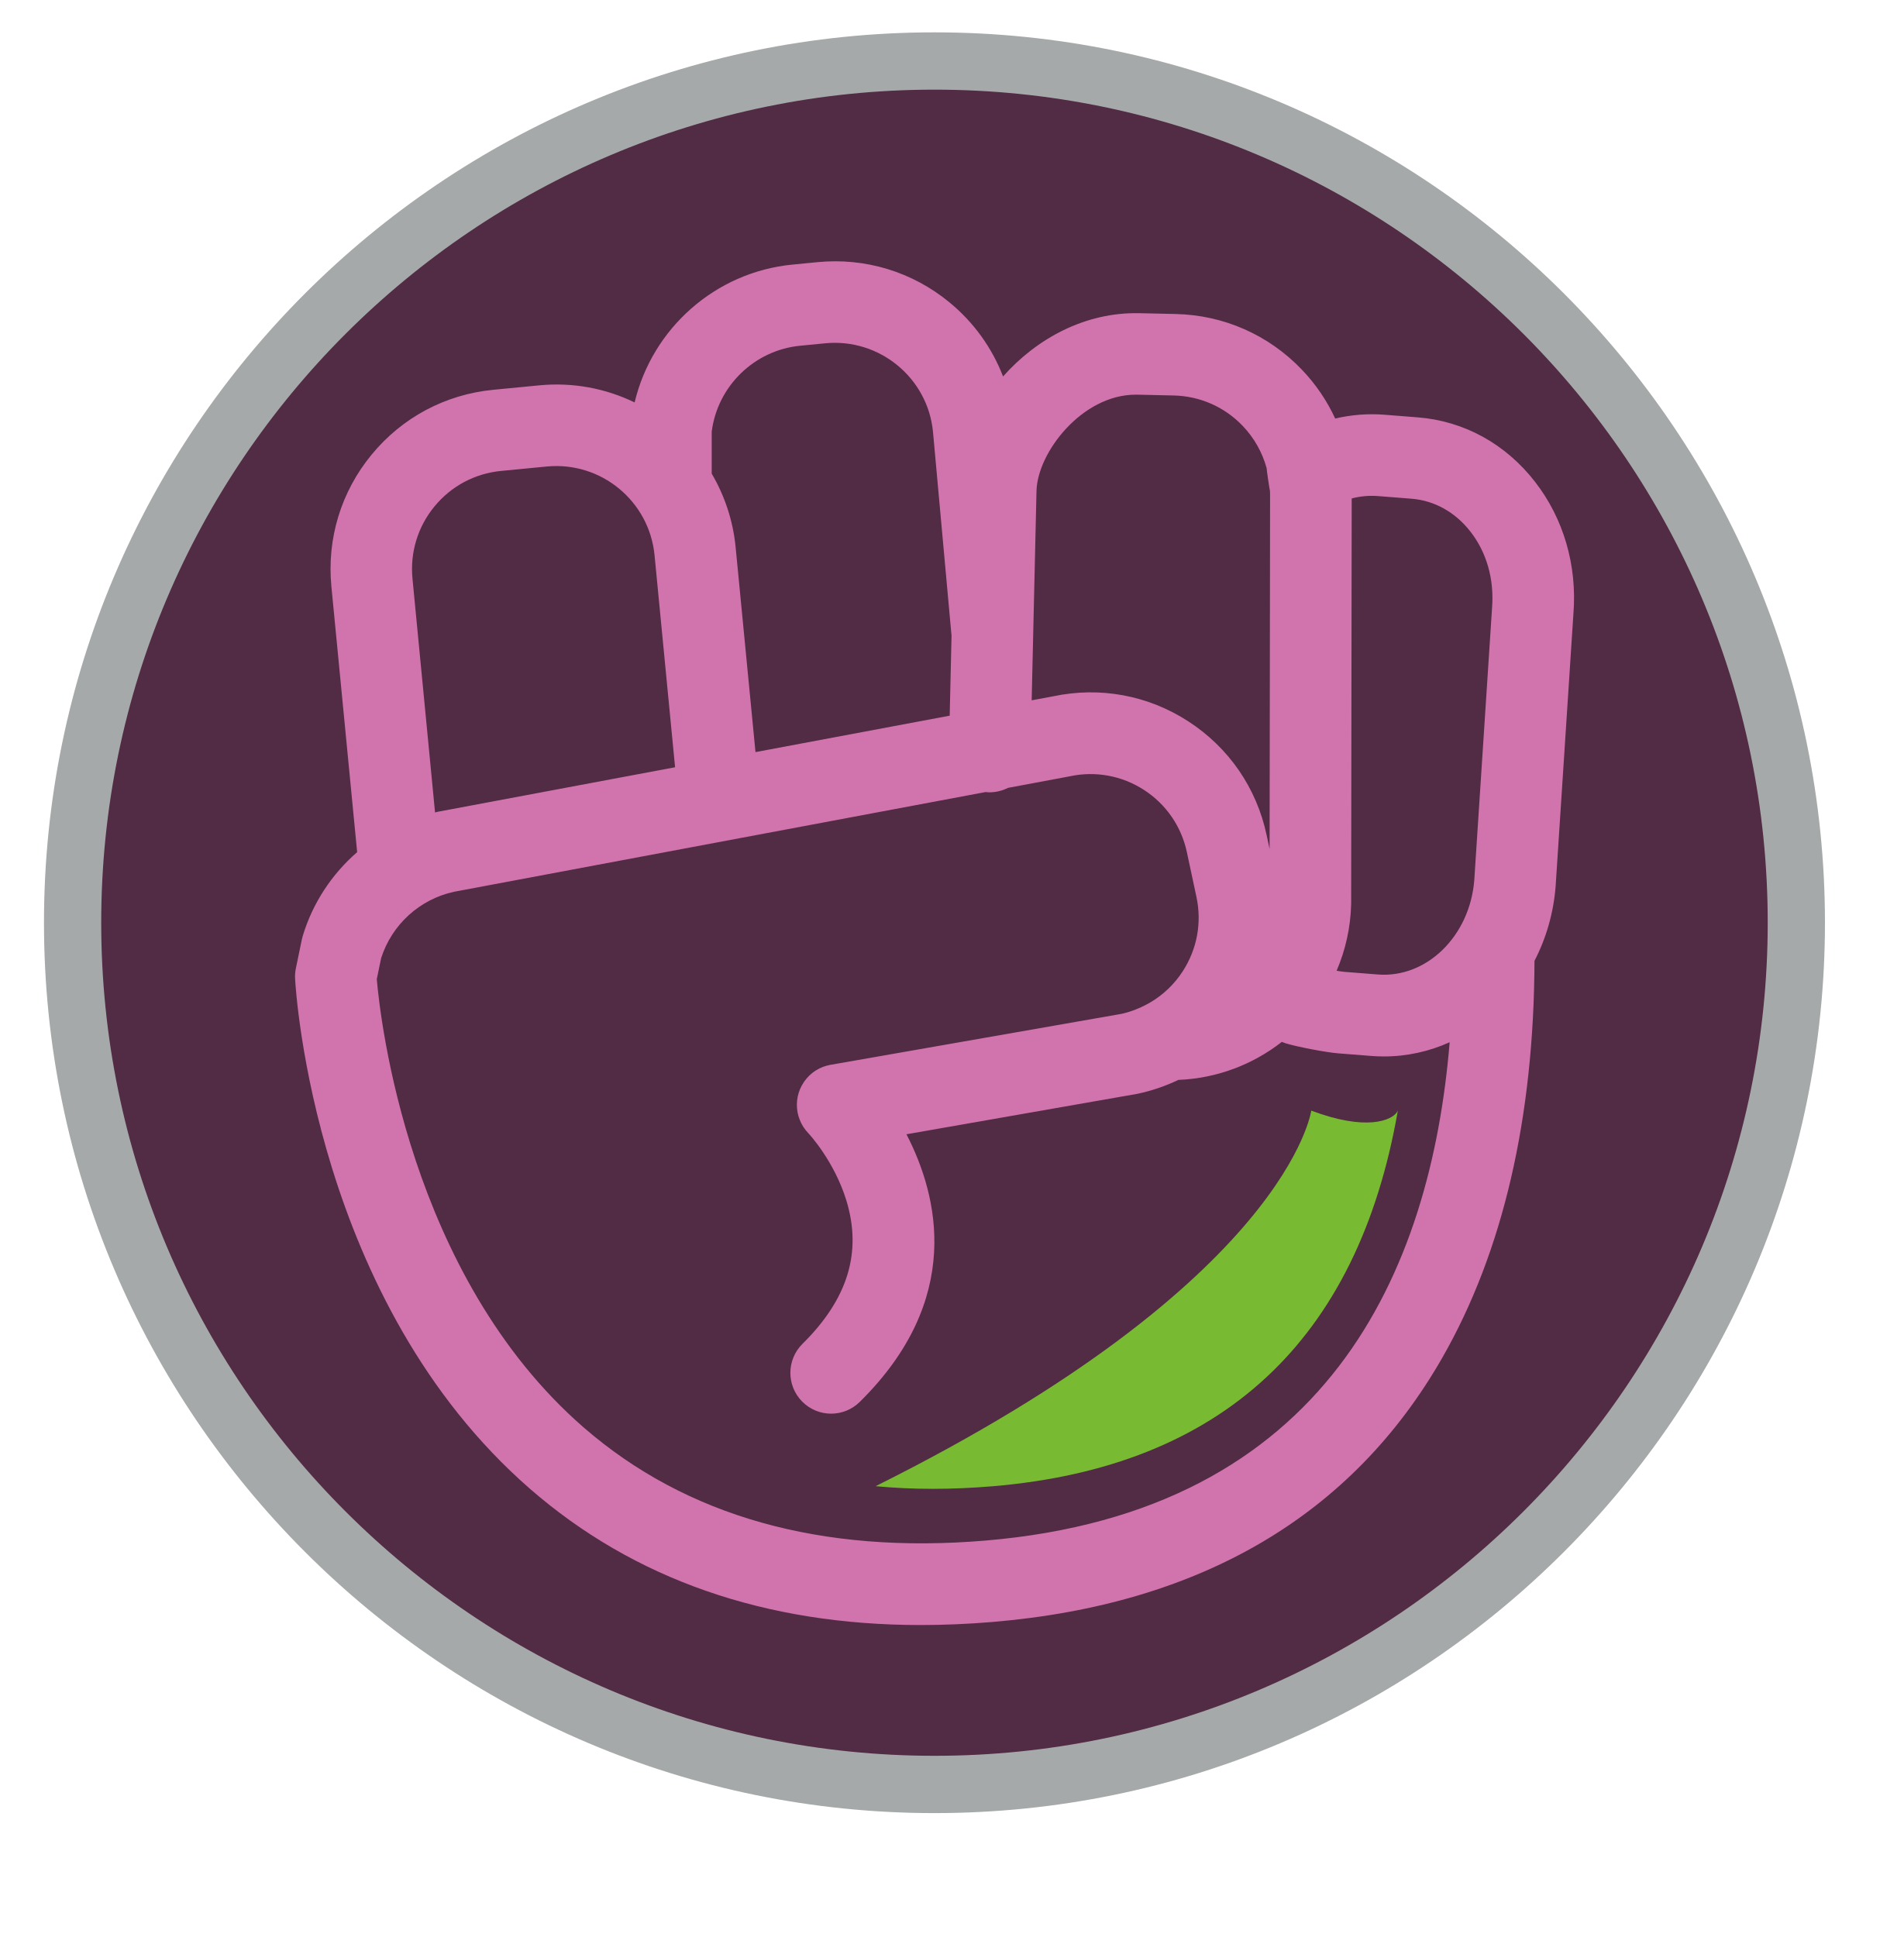
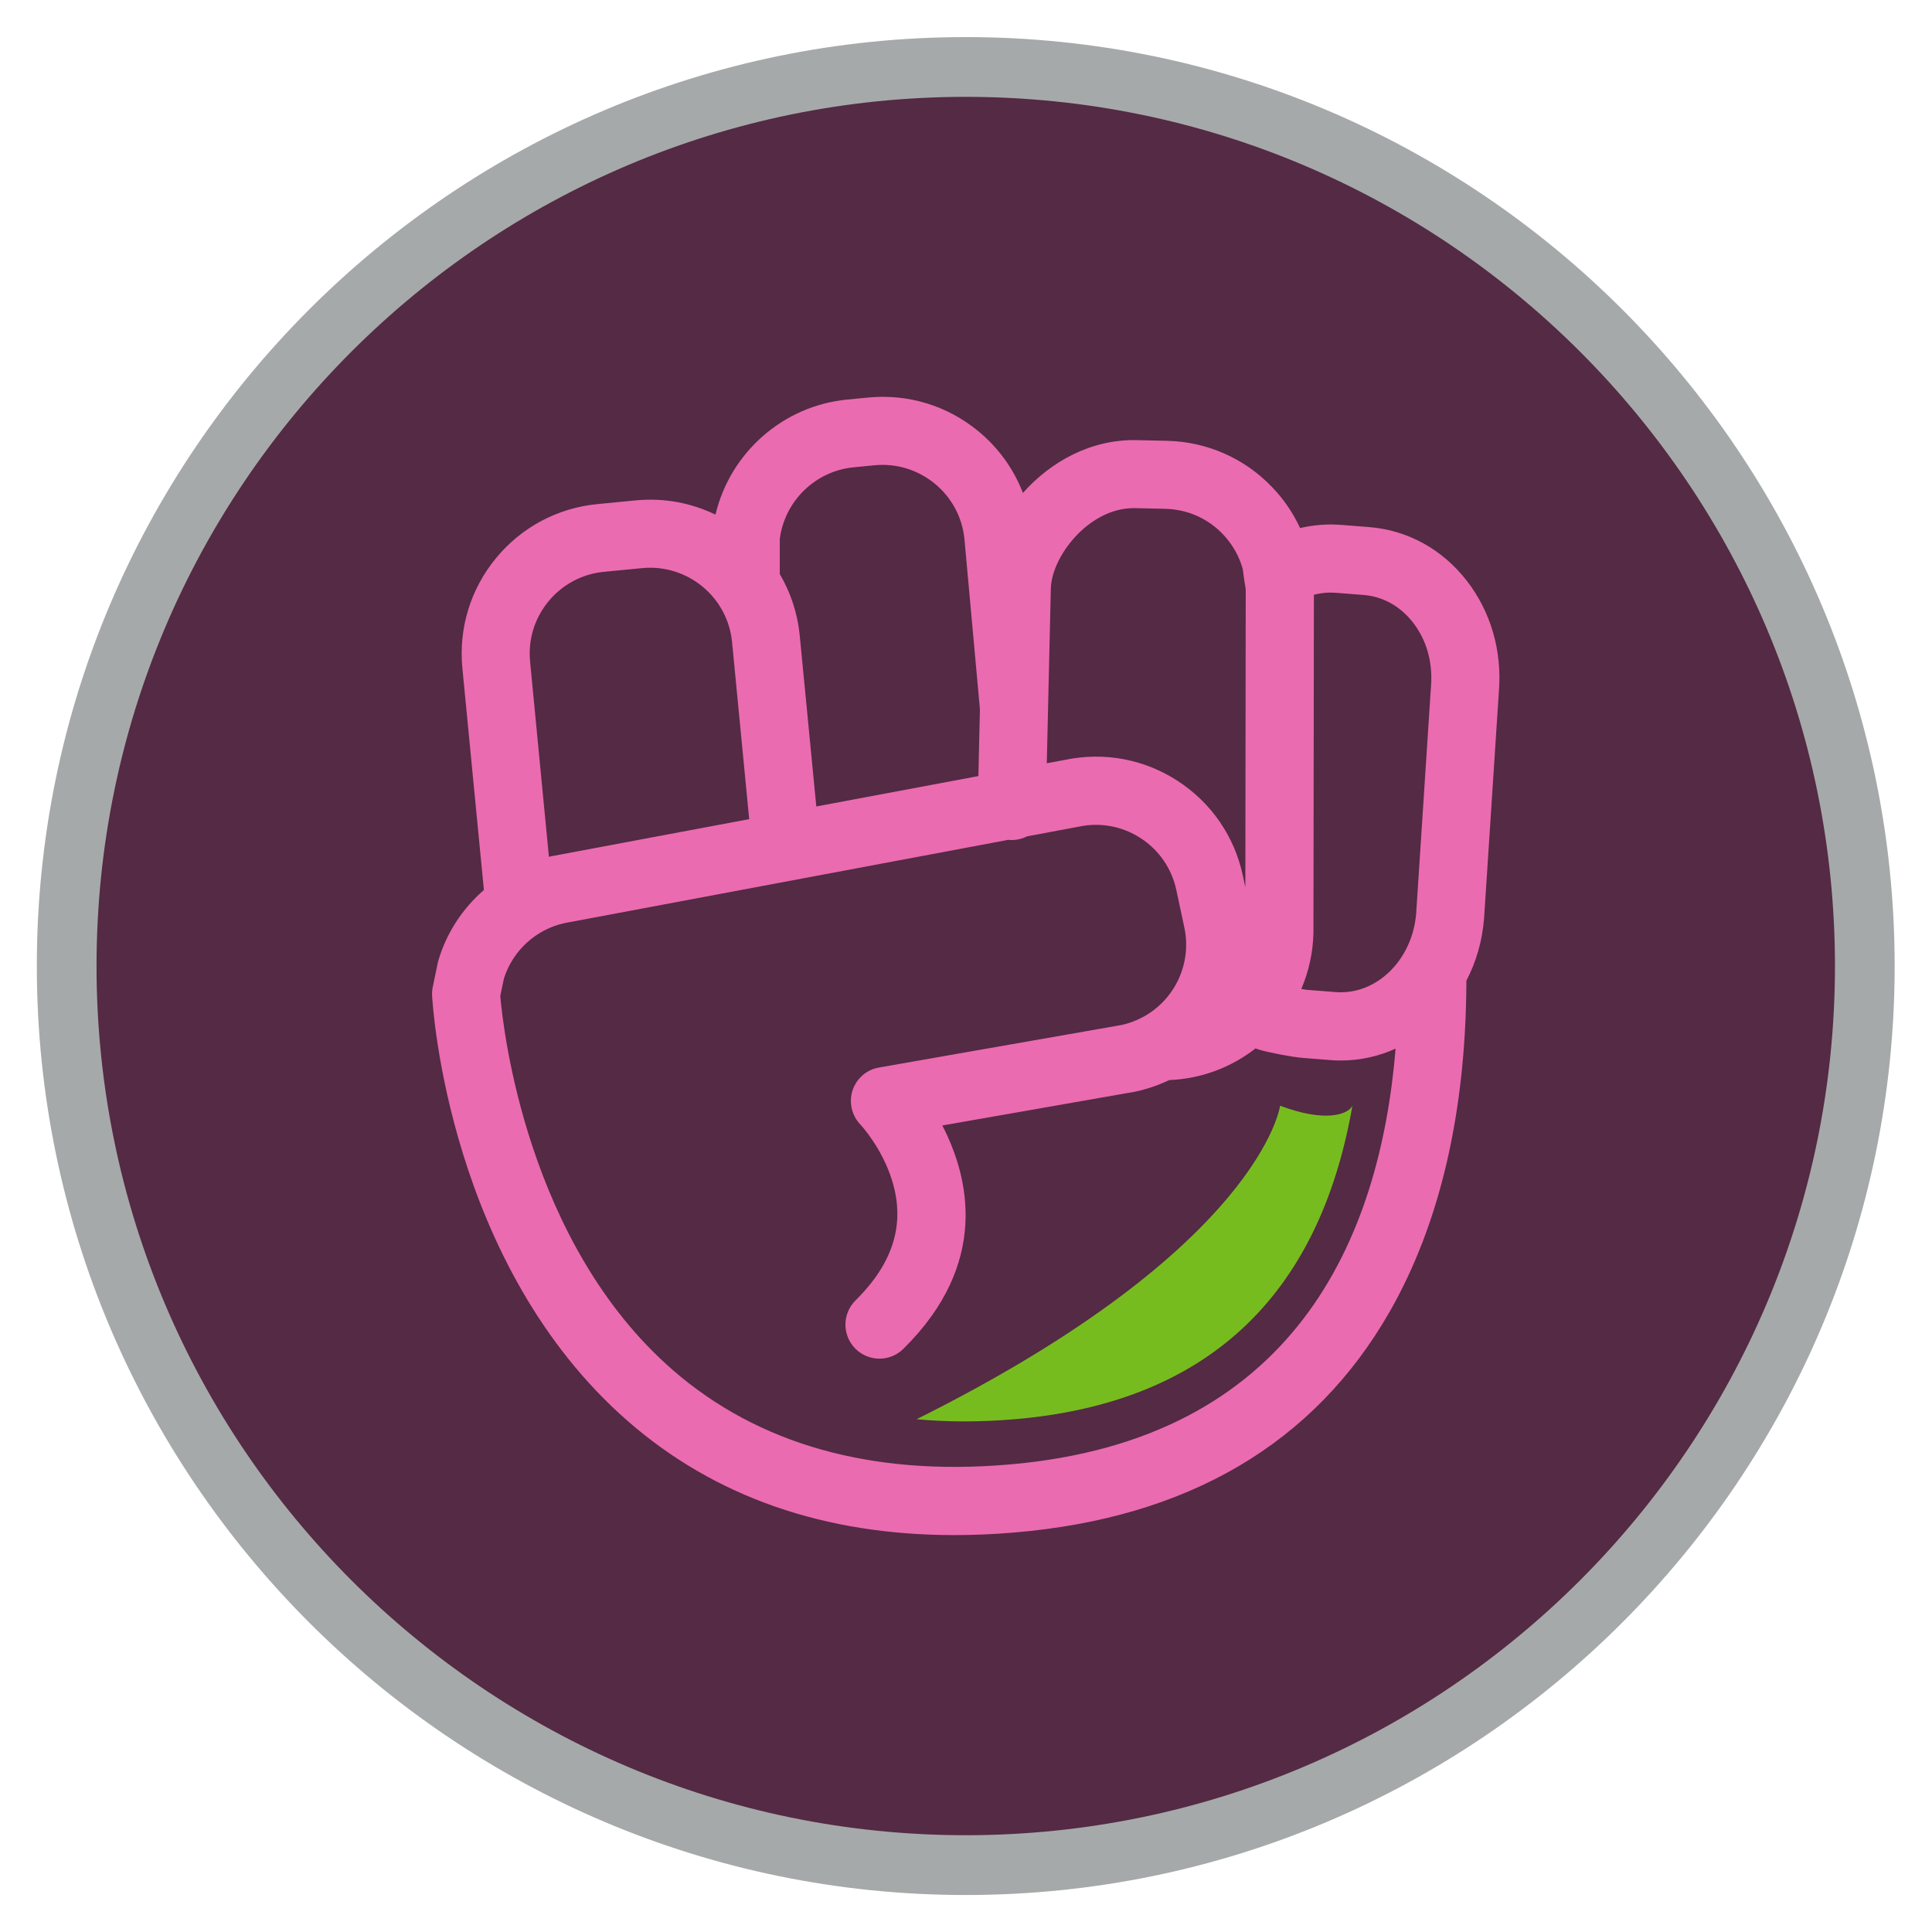
- <svg xmlns="http://www.w3.org/2000/svg" version="1.1" id="Calque_1" x="0px" y="0px" viewBox="160 285 280 285" xml:space="preserve">
-   <style type="text/css">
- 	.st0{fill:#522B44;}
- 	.st1{fill:#A6A9A9;}
- 	.st2{fill:#D173AC;}
- 	.st3{fill:#78BA31;}
- </style>
-   <path class="st0" d="M424.27,420.76c0,70.03-56.77,126.79-126.8,126.79c-70.04,0-126.8-56.76-126.8-126.79  c0-70.02,56.76-126.8,126.8-126.8C367.5,293.97,424.27,350.74,424.27,420.76z" />
-   <path class="st1" d="M297.47,551.77c-72.23,0-131-58.78-131-131.01c0-72.24,58.77-131,131-131c72.23,0,131,58.76,131,131  C428.47,492.99,369.7,551.77,297.47,551.77z M297.47,298.19c-67.59,0-122.58,54.98-122.58,122.57  c0,67.57,54.99,122.58,122.58,122.58c67.59,0,122.58-55,122.58-122.58C420.05,353.17,365.06,298.19,297.47,298.19z" />
-   <path class="st0" d="M362.71,357.99l4.95,0.39c3.37,0.27,6.45,1.99,8.68,4.87c2.36,3.04,3.48,6.97,3.16,11.13l-2.62,40.13  c-0.65,8.21-7.01,14.44-14.19,13.87l-4.95-0.39c-0.23-0.02-0.63-0.08-1.11-0.16c1.3-3.03,2.06-6.35,2.14-9.84c0-0.04,0-0.09,0-0.13  l0.08-59.52C360.11,358.01,361.41,357.89,362.71,357.99z M327.07,343.07c0.08,0,0.17,0,0.25,0l5.34,0.12  c3.88,0.09,7.49,1.68,10.16,4.48c1.69,1.77,2.88,3.9,3.51,6.2c-0.02,0.11,0.45,3.28,0.49,3.35c0.01,0.27,0.03,0.53,0.02,0.81  c0,0.04,0,0.09,0,0.13l-0.07,51.75l-0.44-2.06c-1.48-6.93-5.57-12.86-11.51-16.71c-5.92-3.84-12.98-5.15-19.88-3.69l-3.17,0.59  l0.71-30.79C312.61,351.58,319.18,343.07,327.07,343.07z M277.72,335.87l3.69-0.36c7.96-0.77,15.07,5.08,15.84,13.01l2.72,29.92  c0,0.03,0.01,0.05,0.01,0.08l-0.27,11.78l-28.57,5.36l-2.92-30.14c-0.38-3.95-1.63-7.61-3.52-10.83v-6.18  C265.55,341.82,270.97,336.52,277.72,335.87z M220.68,370.13c-0.37-3.86,0.78-7.63,3.24-10.62c2.46-2.99,5.95-4.85,9.8-5.22  l6.72-0.65c7.98-0.77,15.07,5.08,15.85,13.05l3.02,31.2l-34.81,6.53c-0.05,0.01-0.1,0.02-0.15,0.03c-0.12,0.02-0.23,0.06-0.35,0.09  L220.68,370.13z M304.98,511.67c-24.16,2.04-44.04-3.56-59.09-16.62c-25.8-22.41-29.98-60.31-30.46-65.99l0.64-3.09  c1.58-4.93,5.67-8.66,10.73-9.76l78.18-14.67c0.16,0.02,0.32,0.03,0.48,0.04c1.02,0.01,1.98-0.23,2.84-0.66l8.93-1.67  c0.05-0.01,0.1-0.02,0.15-0.03c3.79-0.81,7.67-0.09,10.92,2.01c3.25,2.11,5.49,5.36,6.3,9.15l1.41,6.6  c0.81,3.79,0.09,7.67-2.01,10.92c-1.25,1.93-2.9,3.49-4.83,4.62c-0.2,0.1-0.4,0.21-0.6,0.33c-1.13,0.59-2.34,1.05-3.62,1.33  l-42.76,7.49c0,0,0,0,0,0c-0.01,0-0.01,0-0.02,0c-0.37,0.07-0.72,0.17-1.06,0.29c-0.02,0.01-0.04,0.01-0.06,0.02  c-0.36,0.14-0.69,0.31-1.01,0.51c-0.01,0.01-0.03,0.01-0.04,0.02c-0.68,0.43-1.26,1-1.71,1.65c-0.02,0.03-0.03,0.05-0.05,0.08  c-0.2,0.3-0.37,0.61-0.52,0.94c-0.01,0.03-0.03,0.07-0.04,0.1c-0.14,0.33-0.24,0.67-0.32,1.02c0,0.02-0.01,0.04-0.01,0.07  c-0.07,0.35-0.12,0.72-0.12,1.09c0,0.01,0,0.03,0,0.04c0,0.37,0.02,0.74,0.09,1.11c0,0,0,0,0,0c0,0.01,0,0.01,0,0.01  c0.07,0.37,0.17,0.73,0.3,1.06c0.01,0.02,0.01,0.04,0.02,0.06c0.14,0.36,0.31,0.7,0.51,1.02c0.01,0.01,0.01,0.02,0.02,0.03  c0.22,0.34,0.47,0.66,0.75,0.95c0.09,0.09,3.81,4.09,5.59,9.9c2.33,7.61,0.21,14.5-6.45,21.08c-2.36,2.33-2.39,6.13-0.06,8.49  c1.17,1.19,2.72,1.79,4.27,1.79c1.52,0,3.04-0.58,4.21-1.73c15.26-15.05,11.59-30.26,6.87-39.38l33.8-5.92  c0.07-0.01,0.15-0.03,0.22-0.04c2.1-0.45,4.1-1.14,5.99-2.04c5.71-0.23,10.97-2.28,15.21-5.59c0.19,0.08,0.38,0.15,0.57,0.21  c1.64,0.51,5.94,1.33,7.67,1.47l4.95,0.39c0.62,0.05,1.23,0.07,1.85,0.07c3.39,0,6.66-0.74,9.65-2.09  C370.48,471.97,355.35,507.42,304.98,511.67z" />
-   <path class="st2" d="M385.82,355.89c-4.33-5.58-10.44-8.94-17.22-9.48l-4.95-0.39c-2.45-0.19-4.88,0.01-7.23,0.56  c-1.21-2.62-2.85-5.05-4.9-7.19c-4.89-5.12-11.49-8.03-18.57-8.19l-5.34-0.12c-8-0.17-15.12,3.75-20.05,9.31  c-1.62-4.21-4.3-7.95-7.88-10.9c-5.47-4.5-12.36-6.6-19.41-5.92l-3.69,0.36c-11.36,1.1-20.64,9.41-23.22,20.28  c-4.23-2.05-9.05-3-14.06-2.51l-6.72,0.65c-7.05,0.68-13.41,4.07-17.91,9.54c-4.5,5.47-6.6,12.36-5.92,19.41l3.79,39.08  c-3.72,3.23-6.54,7.47-8.01,12.35c-0.05,0.17-0.09,0.34-0.13,0.52l-0.87,4.2c-0.11,0.51-0.15,1.03-0.12,1.55  c0.1,1.93,2.92,47.51,34.56,75.06c15.3,13.32,34.6,20.04,57.49,20.04c3.43,0,6.95-0.15,10.54-0.45  c30.65-2.58,52.92-15.68,66.21-38.94c8.91-15.6,13.45-35.23,13.53-58.34c1.7-3.28,2.8-7,3.11-10.98l2.62-40.13  C392.02,368.17,390.02,361.3,385.82,355.89z M362.71,357.99l4.95,0.39c3.37,0.27,6.45,1.99,8.68,4.87  c2.36,3.04,3.48,6.97,3.16,11.13l-2.62,40.13c-0.65,8.21-7.01,14.44-14.19,13.87l-4.95-0.39c-0.23-0.02-0.63-0.08-1.11-0.16  c1.3-3.03,2.06-6.35,2.14-9.84c0-0.04,0-0.09,0-0.13l0.08-59.52C360.11,358.01,361.41,357.89,362.71,357.99z M327.07,343.07  c0.08,0,0.17,0,0.25,0l5.34,0.12c3.88,0.09,7.49,1.68,10.16,4.48c1.69,1.77,2.88,3.9,3.51,6.2c-0.02,0.11,0.45,3.28,0.49,3.35  c0.01,0.27,0.03,0.53,0.02,0.81c0,0.04,0,0.09,0,0.13l-0.07,51.75l-0.44-2.06c-1.48-6.93-5.57-12.86-11.51-16.71  c-5.92-3.84-12.98-5.15-19.88-3.69l-3.17,0.59l0.71-30.79C312.61,351.58,319.18,343.07,327.07,343.07z M277.72,335.87l3.69-0.36  c7.96-0.77,15.07,5.08,15.84,13.01l2.72,29.92c0,0.03,0.01,0.05,0.01,0.08l-0.27,11.78l-28.57,5.36l-2.92-30.14  c-0.38-3.95-1.63-7.61-3.52-10.83v-6.18C265.55,341.82,270.97,336.52,277.72,335.87z M220.68,370.13  c-0.37-3.86,0.78-7.63,3.24-10.62c2.46-2.99,5.95-4.85,9.8-5.22l6.72-0.65c7.98-0.77,15.07,5.08,15.85,13.05l3.02,31.2l-34.81,6.53  c-0.05,0.01-0.1,0.02-0.15,0.03c-0.12,0.02-0.23,0.06-0.35,0.09L220.68,370.13z M304.98,511.67c-24.16,2.04-44.04-3.56-59.09-16.62  c-25.8-22.41-29.98-60.31-30.46-65.99l0.64-3.09c1.58-4.93,5.67-8.66,10.73-9.76l78.18-14.67c0.16,0.02,0.32,0.03,0.48,0.04  c1.02,0.01,1.98-0.23,2.84-0.66l8.93-1.67c0.05-0.01,0.1-0.02,0.15-0.03c3.79-0.81,7.67-0.09,10.92,2.01  c3.25,2.11,5.49,5.36,6.3,9.15l1.41,6.6c0.81,3.79,0.09,7.67-2.01,10.92c-1.25,1.93-2.9,3.49-4.83,4.62c-0.2,0.1-0.4,0.21-0.6,0.33  c-1.13,0.59-2.34,1.05-3.62,1.33l-42.76,7.49c0,0,0,0,0,0c-0.01,0-0.01,0-0.02,0c-0.37,0.07-0.72,0.17-1.06,0.29  c-0.02,0.01-0.04,0.01-0.06,0.02c-0.36,0.14-0.69,0.31-1.01,0.51c-0.01,0.01-0.03,0.01-0.04,0.02c-0.68,0.43-1.26,1-1.71,1.65  c-0.02,0.03-0.03,0.05-0.05,0.08c-0.2,0.3-0.37,0.61-0.52,0.94c-0.01,0.03-0.03,0.07-0.04,0.1c-0.14,0.33-0.24,0.67-0.32,1.02  c0,0.02-0.01,0.04-0.01,0.07c-0.07,0.35-0.12,0.72-0.12,1.09c0,0.01,0,0.03,0,0.04c0,0.37,0.02,0.74,0.09,1.11c0,0,0,0,0,0  c0,0.01,0,0.01,0,0.01c0.07,0.37,0.17,0.73,0.3,1.06c0.01,0.02,0.01,0.04,0.02,0.06c0.14,0.36,0.31,0.7,0.51,1.02  c0.01,0.01,0.01,0.02,0.02,0.03c0.22,0.34,0.47,0.66,0.75,0.95c0.09,0.09,3.81,4.09,5.59,9.9c2.33,7.61,0.21,14.5-6.45,21.08  c-2.36,2.33-2.39,6.13-0.06,8.49c1.17,1.19,2.72,1.79,4.27,1.79c1.52,0,3.04-0.58,4.21-1.73c15.26-15.05,11.59-30.26,6.87-39.38  l33.8-5.92c0.07-0.01,0.15-0.03,0.22-0.04c2.1-0.45,4.1-1.14,5.99-2.04c5.71-0.23,10.97-2.28,15.21-5.59  c0.19,0.08,0.38,0.15,0.57,0.21c1.64,0.51,5.94,1.33,7.67,1.47l4.95,0.39c0.62,0.05,1.23,0.07,1.85,0.07c3.39,0,6.66-0.74,9.65-2.09  C370.48,471.97,355.35,507.42,304.98,511.67z" />
-   <path class="st3" d="M365.49,448.66c-0.79,1.17-4.47,2.81-12.59-0.25c0,0-3.38,24.99-64.09,55.26c2.73,0.26,5.54,0.39,8.43,0.39  c2.84,0,5.8-0.13,8.79-0.38c33.71-2.84,53.72-21.42,59.61-55.28C365.6,448.5,365.54,448.58,365.49,448.66z" />
+ <svg xmlns="http://www.w3.org/2000/svg" version="1.1" id="Calque_1" x="0px" y="0px" viewBox="157.82 280.52 279.97 279.97" xml:space="preserve">
+   <path fill="#542A44" d="M428.062,420.504c0,71.957-58.336,130.289-130.297,130.289c-71.969,0-130.293-58.332-130.293-130.289  c0-71.949,58.324-130.297,130.293-130.297C369.727,290.219,428.062,348.555,428.062,420.504z" />
+   <path fill="#A6A9A9" d="M297.766,555.129c-74.219,0-134.609-60.402-134.609-134.625c0-74.23,60.391-134.609,134.609-134.609  c74.223,0,134.613,60.379,134.613,134.609C432.379,494.727,371.988,555.129,297.766,555.129z M297.766,294.555  c-69.453,0-125.957,56.496-125.957,125.949c0,69.434,56.504,125.961,125.957,125.961s125.961-56.52,125.961-125.961  C423.727,351.051,367.219,294.555,297.766,294.555z" />
+   <g>
+     <path fill="#EB6BB0" d="M370.387,364.695c-3.559-4.59-8.586-7.348-14.156-7.793l-4.066-0.32c-2.016-0.156-4.012,0.008-5.949,0.461   c-0.988-2.156-2.344-4.152-4.027-5.91c-4.02-4.207-9.441-6.602-15.262-6.734l-4.391-0.098c-6.578-0.141-12.43,3.082-16.484,7.652   c-1.328-3.461-3.535-6.535-6.477-8.961c-4.496-3.699-10.16-5.426-15.953-4.863l-3.035,0.293   c-9.34,0.902-16.965,7.734-19.086,16.672c-3.48-1.684-7.441-2.465-11.562-2.062l-5.523,0.535   c-5.793,0.559-11.023,3.344-14.723,7.84s-5.43,10.16-4.867,15.957l3.117,32.125c-3.059,2.656-5.375,6.141-6.582,10.152   c-0.043,0.141-0.074,0.281-0.109,0.426l-0.715,3.457c-0.09,0.418-0.125,0.844-0.102,1.27c0.086,1.59,2.406,39.055,28.414,61.707   c12.574,10.949,28.445,16.473,47.258,16.473c2.82,0,5.711-0.121,8.664-0.371c25.195-2.117,43.504-12.891,54.43-32.004   c7.324-12.828,11.055-28.969,11.117-47.965c1.402-2.695,2.305-5.754,2.562-9.023l2.152-32.992   C375.484,374.789,373.84,369.145,370.387,364.695z M351.387,366.422l4.07,0.32c2.773,0.223,5.301,1.637,7.137,4.004   c1.938,2.5,2.863,5.727,2.598,9.148l-2.152,32.988c-0.539,6.75-5.762,11.871-11.668,11.402l-4.07-0.316   c-0.188-0.02-0.516-0.066-0.906-0.137c1.062-2.488,1.688-5.219,1.758-8.086c0-0.031,0-0.074,0-0.105l0.066-48.934   C349.254,366.438,350.316,366.34,351.387,366.422z M322.09,354.156c0.062,0,0.141,0,0.207,0l4.387,0.098   c3.195,0.074,6.16,1.383,8.355,3.688c1.387,1.453,2.371,3.203,2.887,5.094c-0.02,0.09,0.367,2.695,0.398,2.754   c0.012,0.223,0.027,0.438,0.016,0.668c0,0.031,0,0.07,0,0.105l-0.055,42.543l-0.359-1.695c-1.219-5.695-4.578-10.57-9.461-13.738   c-4.871-3.156-10.672-4.23-16.344-3.031l-2.609,0.484l0.586-25.312C310.207,361.152,315.605,354.156,322.09,354.156z    M281.523,348.238l3.035-0.297c6.539-0.633,12.387,4.18,13.02,10.695l2.238,24.594c0,0.027,0.004,0.043,0.004,0.066l-0.219,9.688   l-23.488,4.402l-2.402-24.773c-0.312-3.25-1.336-6.258-2.891-8.906v-5.078C271.52,353.129,275.973,348.773,281.523,348.238z    M234.637,376.402c-0.309-3.176,0.637-6.273,2.66-8.73c2.02-2.457,4.891-3.988,8.055-4.289l5.523-0.535   c6.562-0.633,12.395,4.172,13.031,10.727l2.48,25.648l-28.613,5.367c-0.043,0.008-0.082,0.016-0.125,0.023   c-0.098,0.02-0.188,0.051-0.285,0.074L234.637,376.402z M303.934,492.754c-19.859,1.68-36.203-2.926-48.578-13.664   c-21.211-18.422-24.641-49.578-25.039-54.242l0.531-2.543c1.293-4.051,4.656-7.121,8.816-8.023l64.27-12.059   c0.129,0.016,0.262,0.023,0.395,0.031c0.84,0.008,1.625-0.188,2.332-0.539l7.34-1.375c0.043-0.008,0.082-0.016,0.129-0.023   c3.113-0.668,6.301-0.074,8.973,1.652c2.672,1.73,4.512,4.406,5.18,7.52l1.16,5.426c0.664,3.117,0.07,6.309-1.652,8.977   c-1.031,1.59-2.383,2.871-3.969,3.801c-0.168,0.078-0.332,0.172-0.496,0.266c-0.93,0.492-1.922,0.867-2.977,1.094l-35.152,6.164   l0,0c-0.004,0-0.004,0-0.012,0c-0.305,0.055-0.594,0.137-0.875,0.234c-0.016,0.008-0.031,0.008-0.051,0.02   c-0.293,0.113-0.566,0.254-0.828,0.418c-0.004,0.008-0.027,0.008-0.031,0.016c-0.559,0.352-1.039,0.82-1.406,1.352   c-0.02,0.031-0.023,0.047-0.043,0.07c-0.164,0.242-0.305,0.5-0.426,0.773c-0.008,0.027-0.023,0.055-0.035,0.082   c-0.117,0.273-0.199,0.551-0.262,0.832c0,0.023-0.012,0.039-0.012,0.062c-0.051,0.289-0.094,0.594-0.094,0.898   c0,0.008,0,0.023,0,0.031c0,0.305,0.016,0.609,0.078,0.914l0,0c0,0.008,0,0.008,0,0.008c0.051,0.305,0.133,0.598,0.242,0.871   c0.008,0.016,0.008,0.027,0.016,0.051c0.117,0.289,0.258,0.574,0.418,0.836c0.012,0.008,0.012,0.016,0.016,0.023   c0.184,0.281,0.391,0.547,0.621,0.785c0.07,0.074,3.129,3.363,4.594,8.137c1.914,6.25,0.172,11.914-5.305,17.328   c-1.938,1.914-1.961,5.039-0.047,6.98c0.961,0.977,2.234,1.469,3.512,1.469c1.25,0,2.5-0.473,3.457-1.418   c12.547-12.375,9.531-24.875,5.648-32.375l27.781-4.867c0.062-0.008,0.129-0.023,0.188-0.035c1.723-0.371,3.367-0.938,4.922-1.676   c4.691-0.188,9.02-1.867,12.504-4.594c0.156,0.07,0.312,0.121,0.469,0.172c1.348,0.418,4.883,1.094,6.305,1.203l4.066,0.324   c0.516,0.043,1.012,0.059,1.523,0.059c2.789,0,5.477-0.605,7.93-1.719C357.773,460.117,345.34,489.258,303.934,492.754z" />
+     <path fill="#77BC1F" d="M353.672,440.957c-0.648,0.961-3.672,2.309-10.348-0.203c0,0-2.777,20.547-52.684,45.43   c2.246,0.207,4.551,0.316,6.93,0.316c2.332,0,4.766-0.109,7.227-0.312c27.707-2.336,44.16-17.609,49.004-45.445   C353.766,440.824,353.715,440.887,353.672,440.957z" />
+   </g>
</svg>
